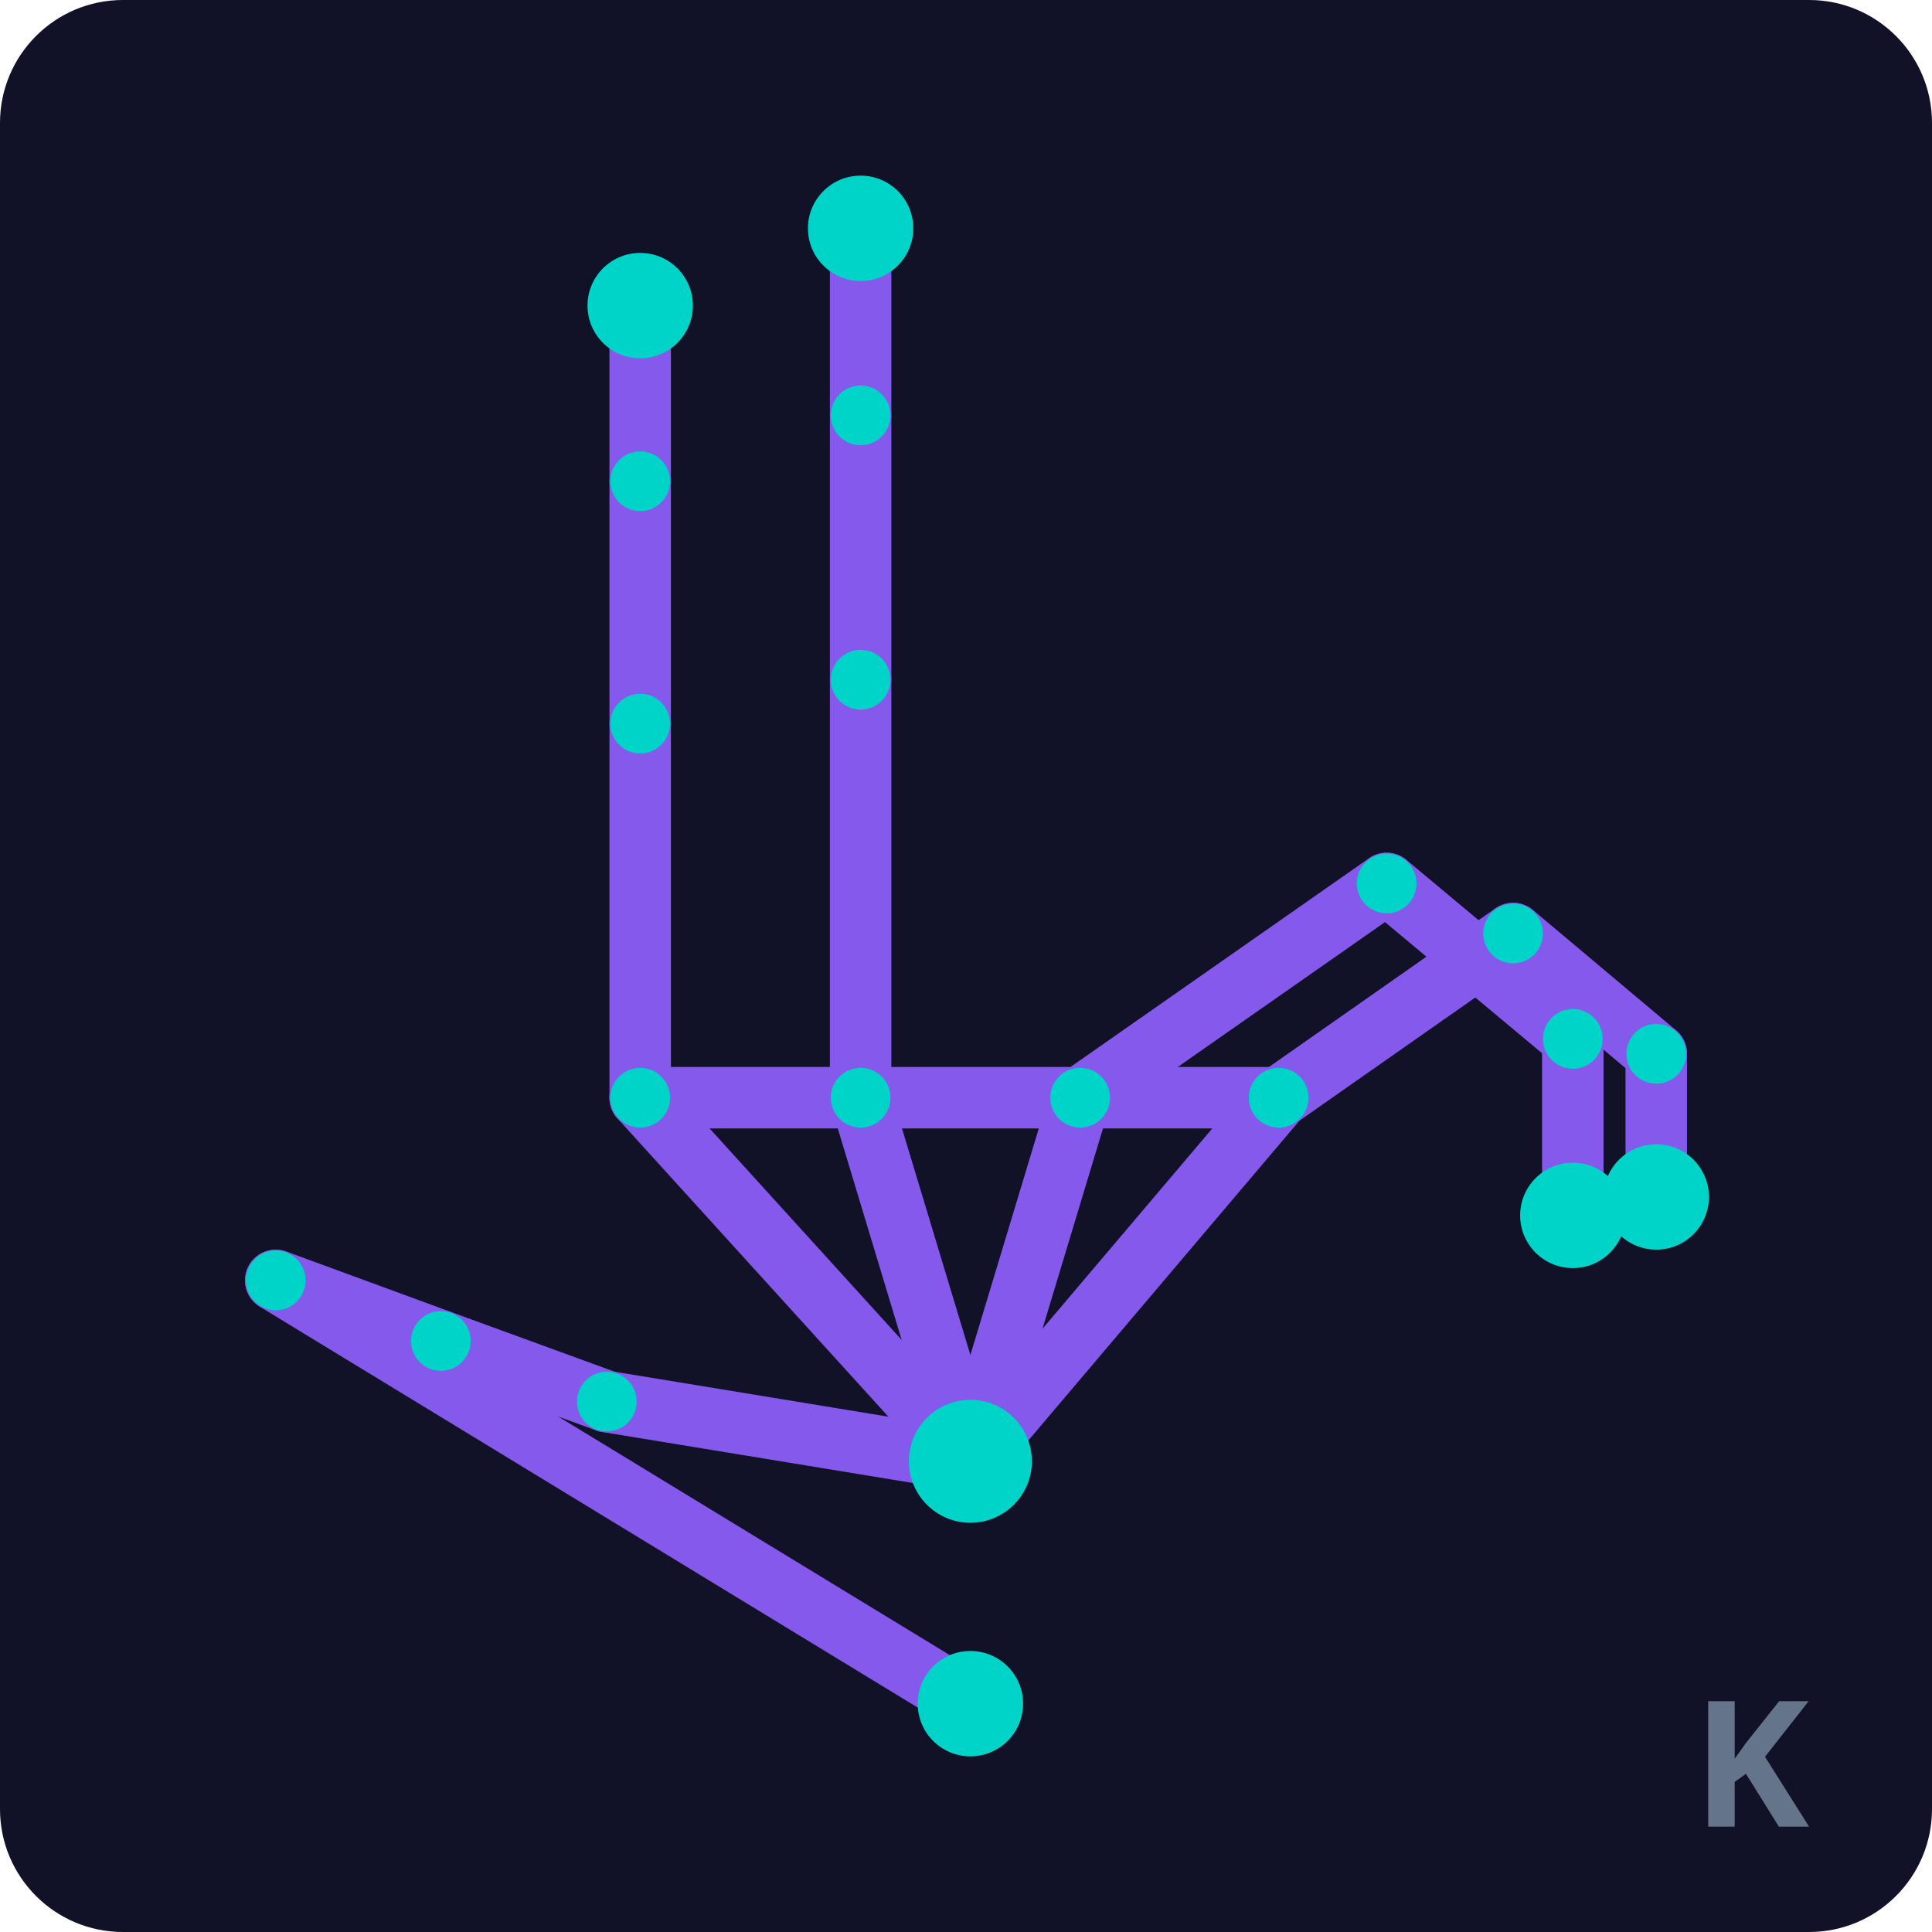
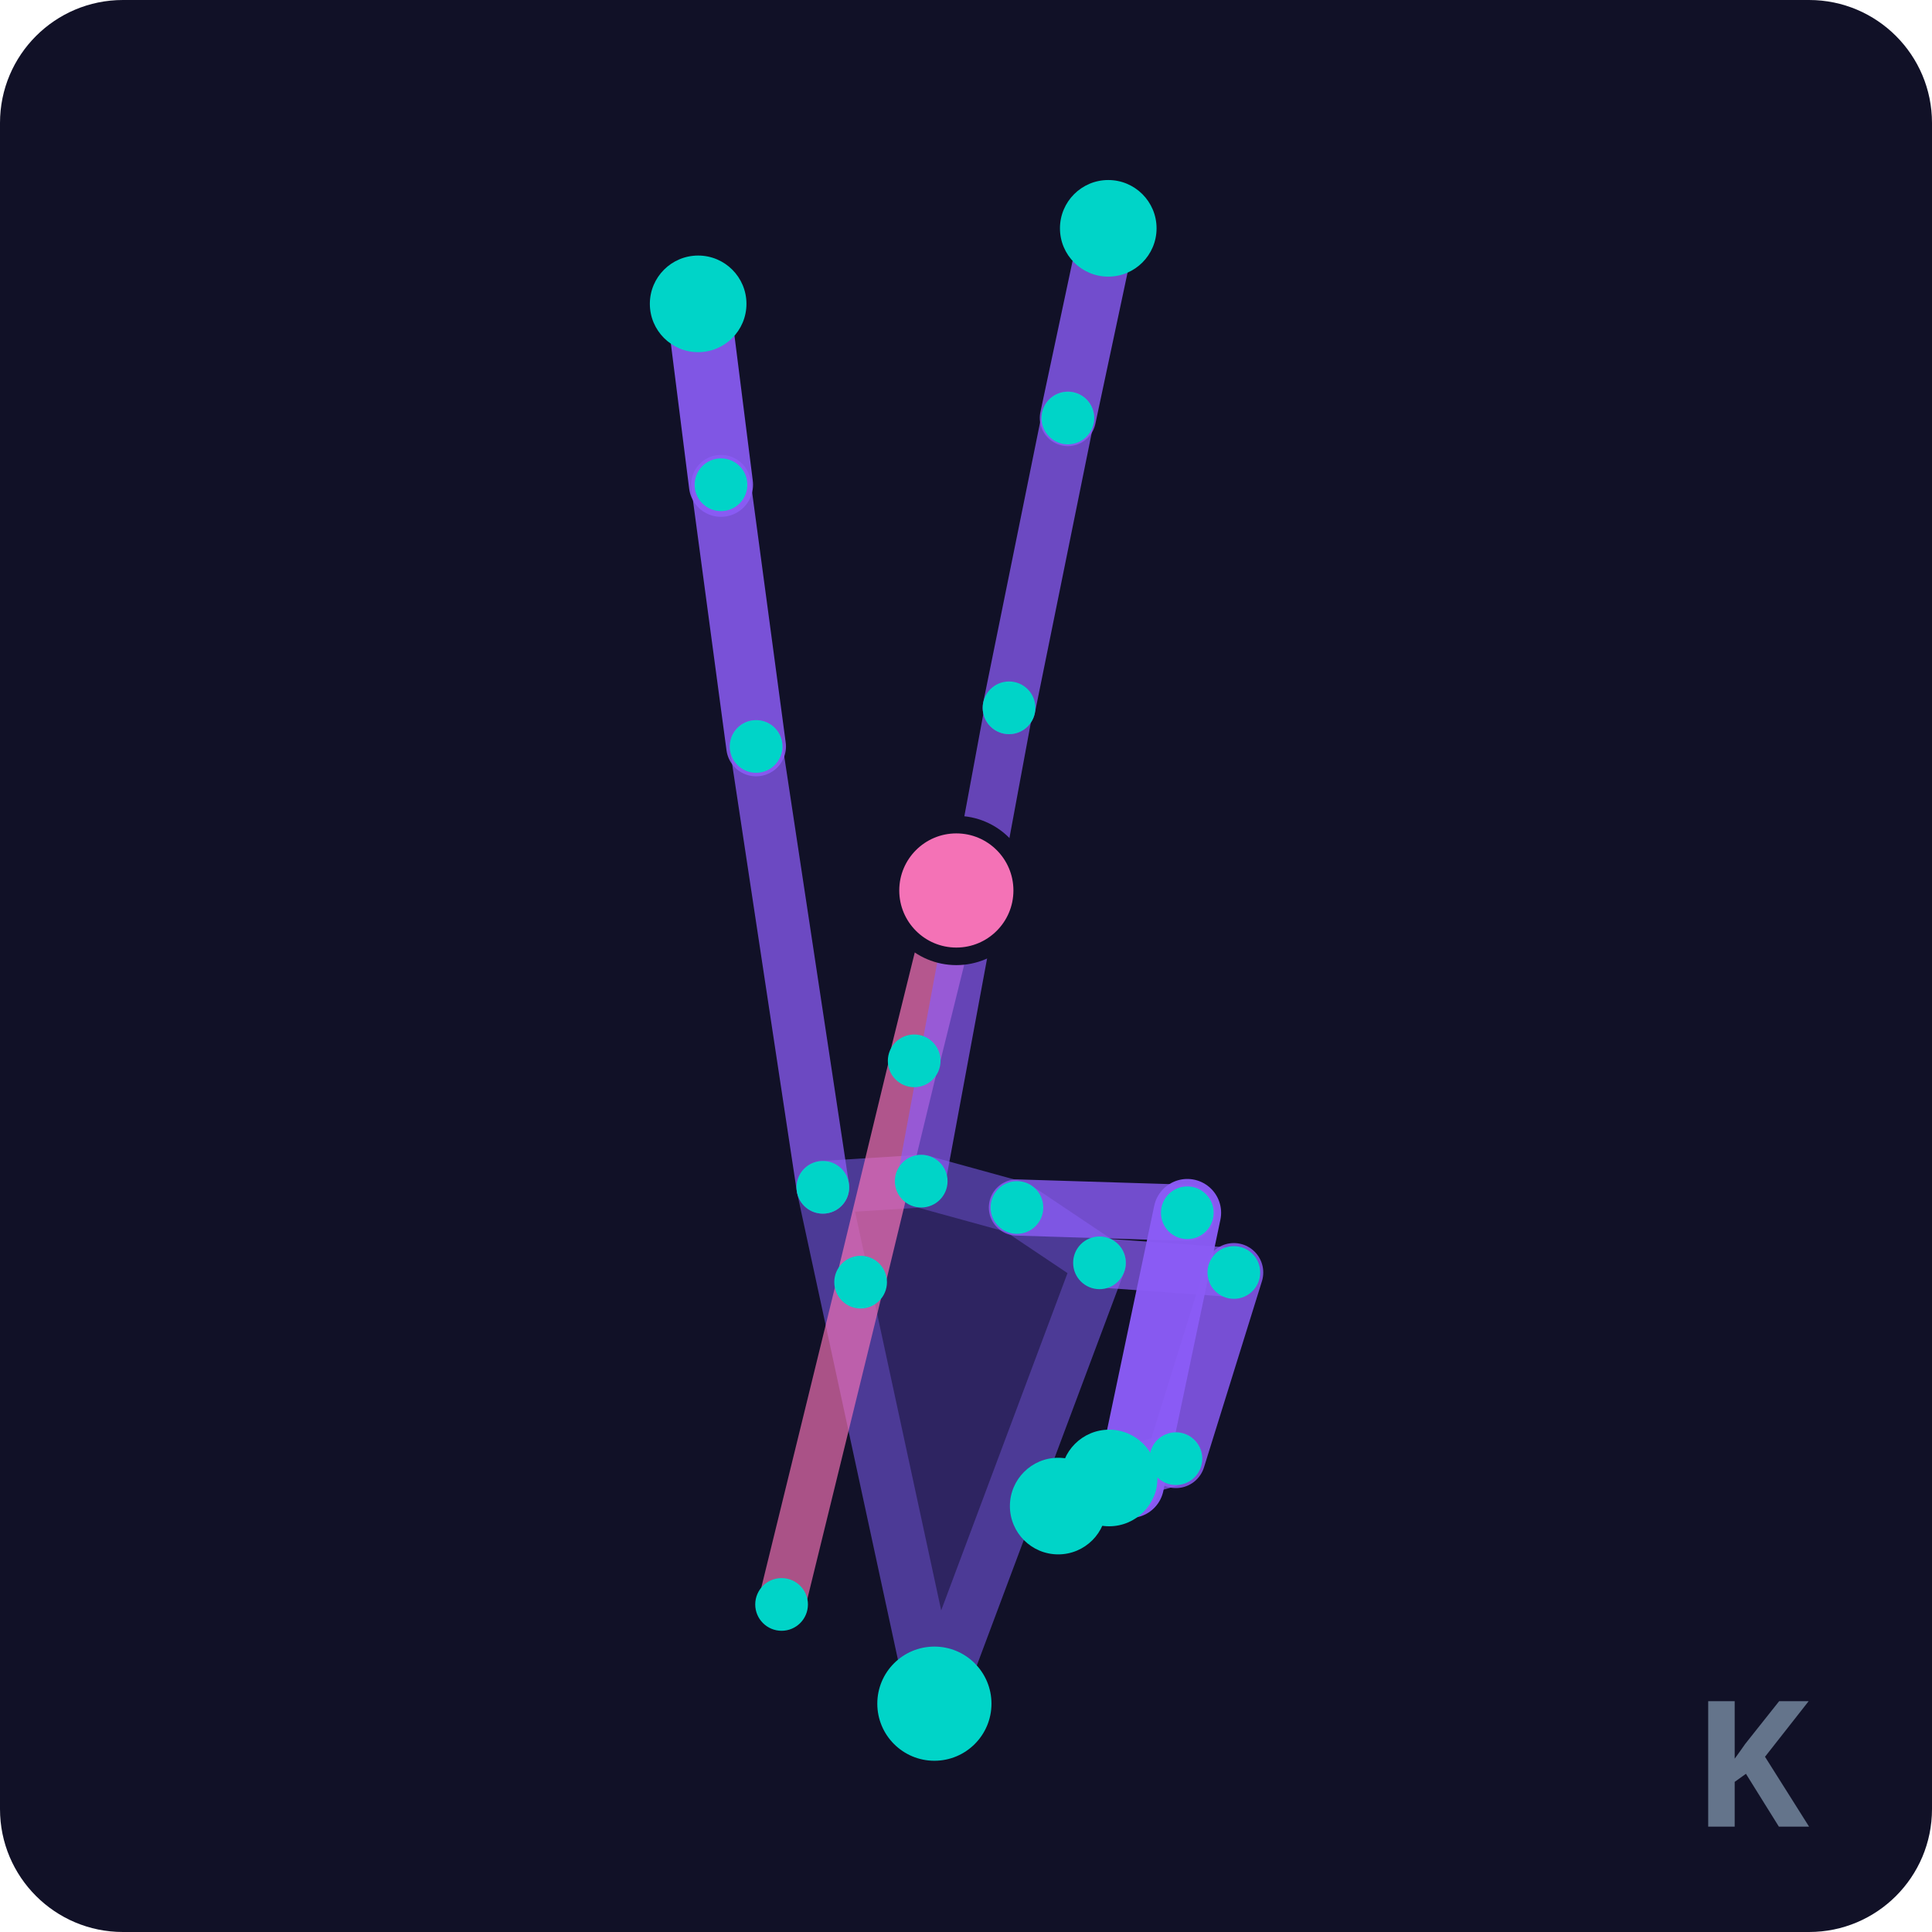
<svg xmlns="http://www.w3.org/2000/svg" viewBox="0 0 220 220" width="220" height="220" role="img" aria-label="ASL handshape for K">
  <rect width="220" height="220" rx="14" fill="#111127" />
-   <g stroke="#8b5cf6" stroke-width="7" stroke-linecap="round" opacity="0.95">
-     <line x1="110.5" y1="166.4" x2="69.1" y2="159.6" />
-     <line x1="69.1" y1="159.6" x2="50.2" y2="152.7" />
-     <line x1="50.2" y1="152.7" x2="31.4" y2="145.8" />
-     <line x1="31.4" y1="145.8" x2="110.5" y2="194.0" />
-     <line x1="110.5" y1="166.4" x2="72.9" y2="125.0" />
-     <line x1="72.9" y1="125.0" x2="72.9" y2="82.4" />
-     <line x1="72.9" y1="82.4" x2="72.9" y2="54.8" />
-     <line x1="72.9" y1="54.8" x2="72.9" y2="34.8" />
-     <line x1="110.5" y1="166.4" x2="98.0" y2="125.0" />
-     <line x1="98.0" y1="125.0" x2="98.0" y2="77.4" />
-     <line x1="98.0" y1="77.4" x2="98.0" y2="47.3" />
-     <line x1="98.0" y1="47.3" x2="98.0" y2="26.0" />
-     <line x1="110.5" y1="166.4" x2="123.0" y2="125.0" />
-     <line x1="123.0" y1="125.0" x2="157.9" y2="100.6" />
-     <line x1="157.9" y1="100.6" x2="179.1" y2="118.3" />
-     <line x1="179.1" y1="118.3" x2="179.1" y2="138.4" />
-     <line x1="110.5" y1="166.4" x2="145.6" y2="125.0" />
-     <line x1="145.6" y1="125.0" x2="172.3" y2="106.3" />
-     <line x1="172.3" y1="106.3" x2="188.6" y2="120.0" />
-     <line x1="188.6" y1="120.0" x2="188.6" y2="136.3" />
-     <line x1="72.9" y1="125.0" x2="98.0" y2="125.0" />
-     <line x1="98.0" y1="125.0" x2="123.0" y2="125.0" />
-     <line x1="123.0" y1="125.0" x2="145.6" y2="125.0" />
+   <polygon points="106.4,194.0 93.7,135.2 104.9,134.5 115.8,137.5 125.2,143.8" fill="#2e2461" stroke="#4c3a96" stroke-width="6" stroke-linejoin="round" />
+   <line x1="89.0" y1="182.7" x2="98.0" y2="146.0" stroke="#f472b6" stroke-width="5.4" stroke-linecap="round" opacity="0.67" />
+   <line x1="98.0" y1="146.0" x2="104.1" y2="120.8" stroke="#f472b6" stroke-width="5.6" stroke-linecap="round" opacity="0.70" />
+   <line x1="104.1" y1="120.8" x2="108.9" y2="101.4" stroke="#f472b6" stroke-width="5.8" stroke-linecap="round" opacity="0.72" />
+   <line x1="125.2" y1="143.8" x2="140.5" y2="144.9" stroke="#8b5cf6" stroke-width="5.6" stroke-linecap="round" opacity="0.70" />
+   <line x1="140.5" y1="144.9" x2="133.9" y2="166.1" stroke="#8b5cf6" stroke-width="6.7" stroke-linecap="round" opacity="0.83" />
+   <line x1="133.9" y1="166.1" x2="126.3" y2="168.3" stroke="#8b5cf6" stroke-width="6.0" stroke-linecap="round" opacity="0.74" />
+   <line x1="104.9" y1="134.5" x2="114.9" y2="80.6" stroke="#8b5cf6" stroke-width="5.5" stroke-linecap="round" opacity="0.69" />
+   <line x1="114.9" y1="80.6" x2="121.6" y2="47.6" stroke="#8b5cf6" stroke-width="6.0" stroke-linecap="round" opacity="0.75" />
+   <line x1="121.6" y1="47.6" x2="126.2" y2="26.0" stroke="#8b5cf6" stroke-width="6.4" stroke-linecap="round" opacity="0.80" />
+   <line x1="115.8" y1="137.5" x2="135.2" y2="138.1" stroke="#8b5cf6" stroke-width="6.4" stroke-linecap="round" opacity="0.80" />
+   <line x1="135.2" y1="138.1" x2="128.7" y2="169.0" stroke="#8b5cf6" stroke-width="7.7" stroke-linecap="round" opacity="0.97" />
+   <line x1="128.7" y1="169.0" x2="120.5" y2="171.5" stroke="#8b5cf6" stroke-width="6.8" stroke-linecap="round" opacity="0.86" />
+   <line x1="93.7" y1="135.2" x2="86.1" y2="85.0" stroke="#8b5cf6" stroke-width="6.0" stroke-linecap="round" opacity="0.75" />
+   <line x1="86.1" y1="85.0" x2="82.1" y2="55.2" stroke="#8b5cf6" stroke-width="6.8" stroke-linecap="round" opacity="0.85" />
+   <line x1="82.1" y1="55.2" x2="79.5" y2="34.6" stroke="#8b5cf6" stroke-width="7.3" stroke-linecap="round" opacity="0.91" />
+   <g fill="#00d4c8">
+     <circle cx="106.4" cy="194.0" r="6.5" />
+     <circle cx="89.0" cy="182.7" r="3.0" />
+     <circle cx="98.0" cy="146.0" r="3.0" />
+     <circle cx="104.1" cy="120.8" r="3.0" />
+     <circle cx="93.7" cy="135.2" r="3.0" />
+     <circle cx="86.1" cy="85.0" r="3.0" />
+     <circle cx="82.1" cy="55.2" r="3.0" />
+     <circle cx="79.5" cy="34.6" r="5.5" />
+     <circle cx="104.9" cy="134.5" r="3.0" />
+     <circle cx="114.9" cy="80.6" r="3.0" />
+     <circle cx="121.6" cy="47.6" r="3.0" />
+     <circle cx="126.2" cy="26.0" r="5.5" />
+     <circle cx="115.8" cy="137.5" r="3.0" />
+     <circle cx="135.2" cy="138.1" r="3.0" />
+     <circle cx="128.7" cy="169.0" r="3.0" />
+     <circle cx="120.5" cy="171.5" r="5.5" />
+     <circle cx="125.2" cy="143.8" r="3.0" />
+     <circle cx="140.5" cy="144.9" r="3.0" />
+     <circle cx="133.9" cy="166.1" r="3.0" />
+     <circle cx="126.3" cy="168.3" r="5.5" />
  </g>
-   <g fill="#00d4c8">
-     <circle cx="110.5" cy="166.4" r="7.0" />
-     <circle cx="69.1" cy="159.6" r="3.4" />
-     <circle cx="50.2" cy="152.7" r="3.4" />
-     <circle cx="31.4" cy="145.8" r="3.4" />
-     <circle cx="110.5" cy="194.0" r="6.0" />
-     <circle cx="72.9" cy="125.0" r="3.4" />
-     <circle cx="72.9" cy="82.4" r="3.4" />
-     <circle cx="72.9" cy="54.8" r="3.4" />
-     <circle cx="72.9" cy="34.8" r="6.0" />
-     <circle cx="98.0" cy="125.0" r="3.4" />
-     <circle cx="98.0" cy="77.4" r="3.4" />
-     <circle cx="98.0" cy="47.3" r="3.4" />
-     <circle cx="98.0" cy="26.0" r="6.0" />
-     <circle cx="123.0" cy="125.0" r="3.4" />
-     <circle cx="157.9" cy="100.6" r="3.4" />
-     <circle cx="179.1" cy="118.3" r="3.4" />
-     <circle cx="179.1" cy="138.4" r="6.0" />
-     <circle cx="145.6" cy="125.0" r="3.4" />
-     <circle cx="172.3" cy="106.3" r="3.4" />
-     <circle cx="188.6" cy="120.0" r="3.4" />
-     <circle cx="188.6" cy="136.3" r="6.0" />
-   </g>
+   <circle cx="108.9" cy="101.4" r="7.5" fill="#f472b6" stroke="#111127" stroke-width="2" />
  <text x="206" y="208" text-anchor="end" fill="#64748b" font-family="system-ui, sans-serif" font-size="20" font-weight="600">K</text>
</svg>
